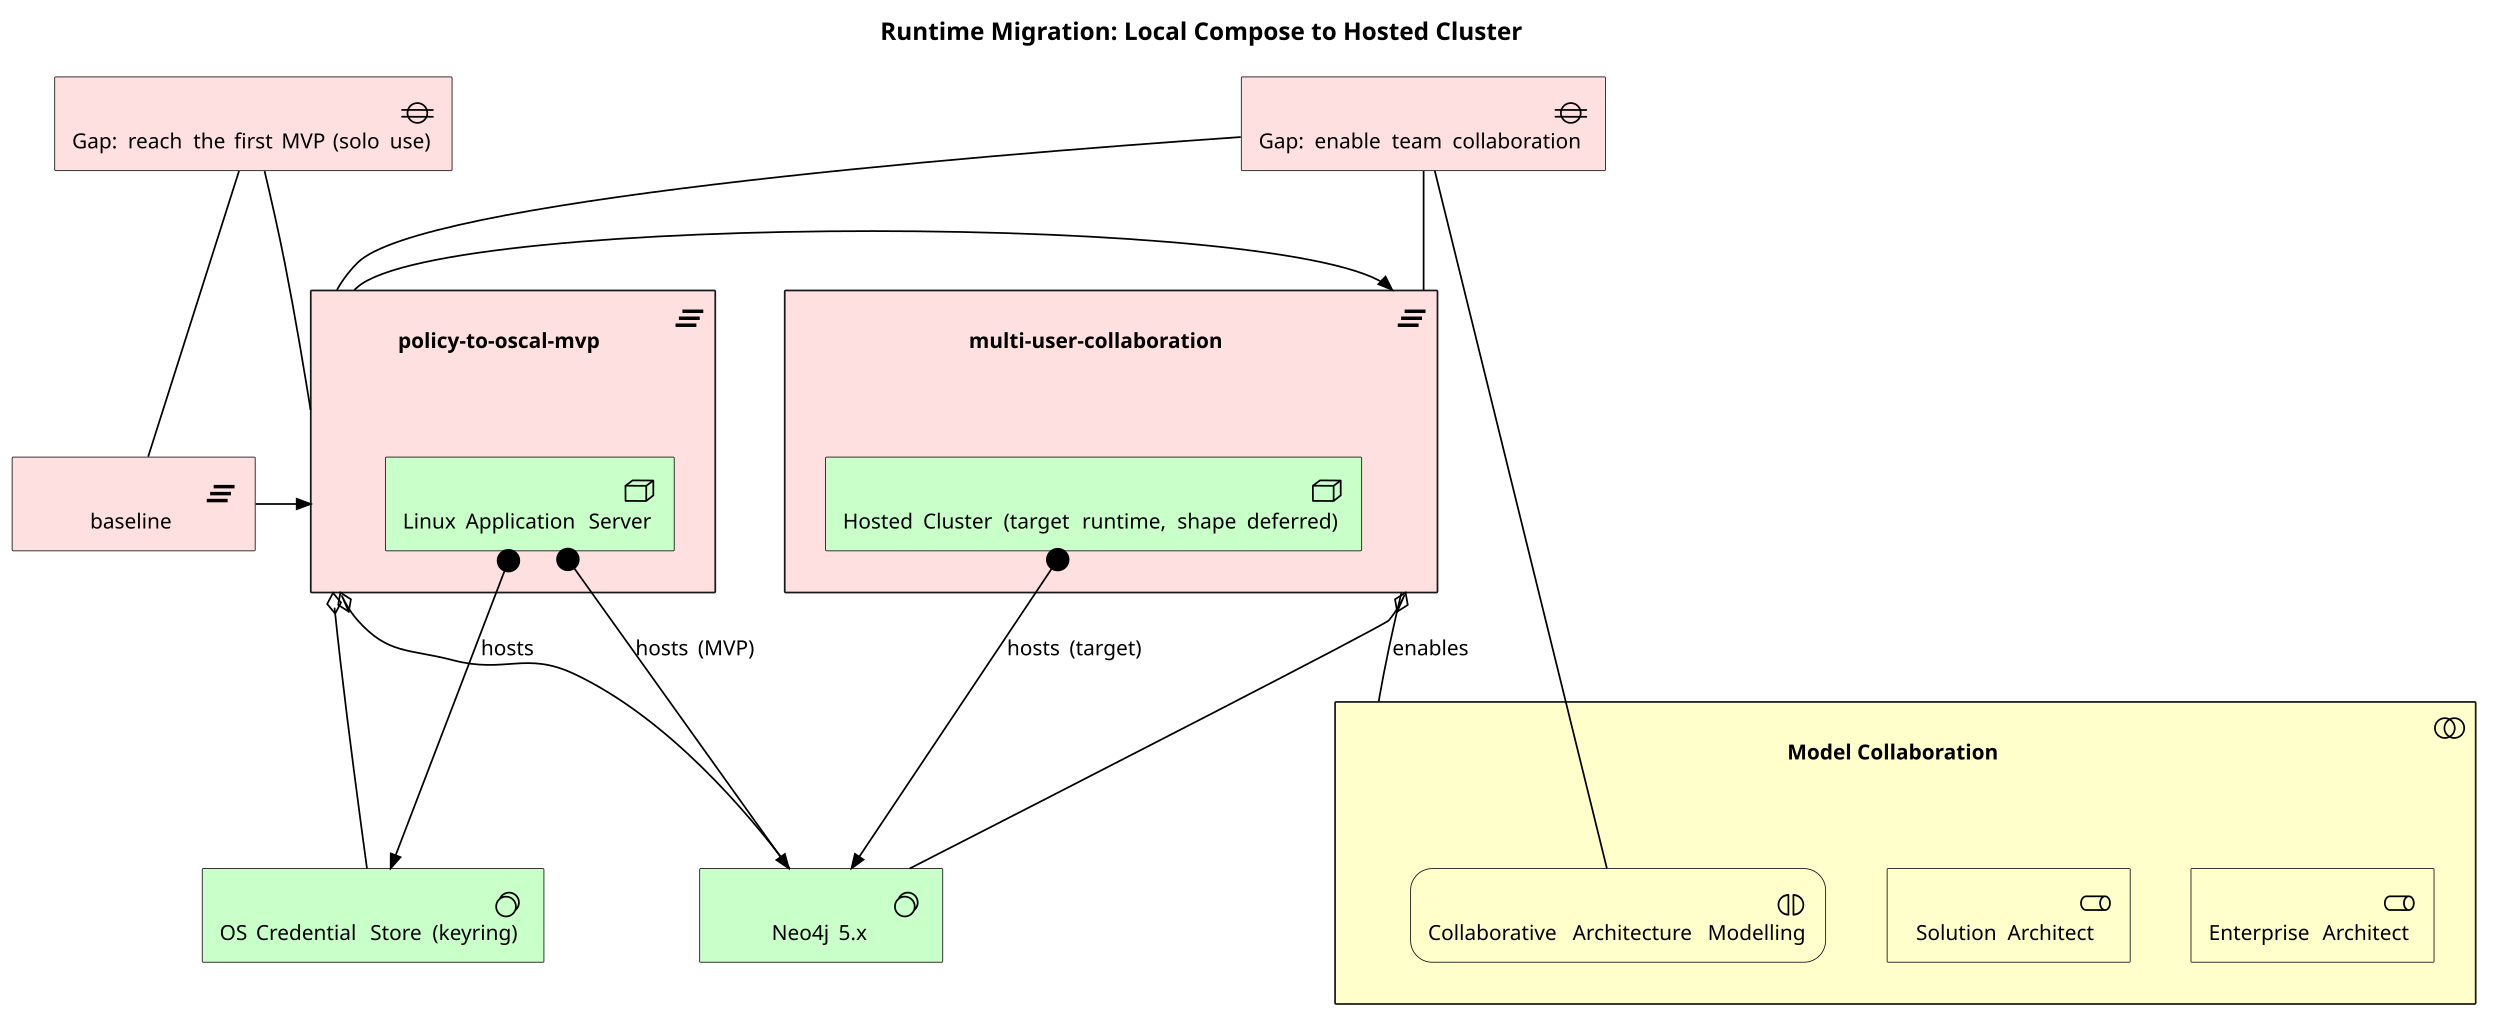
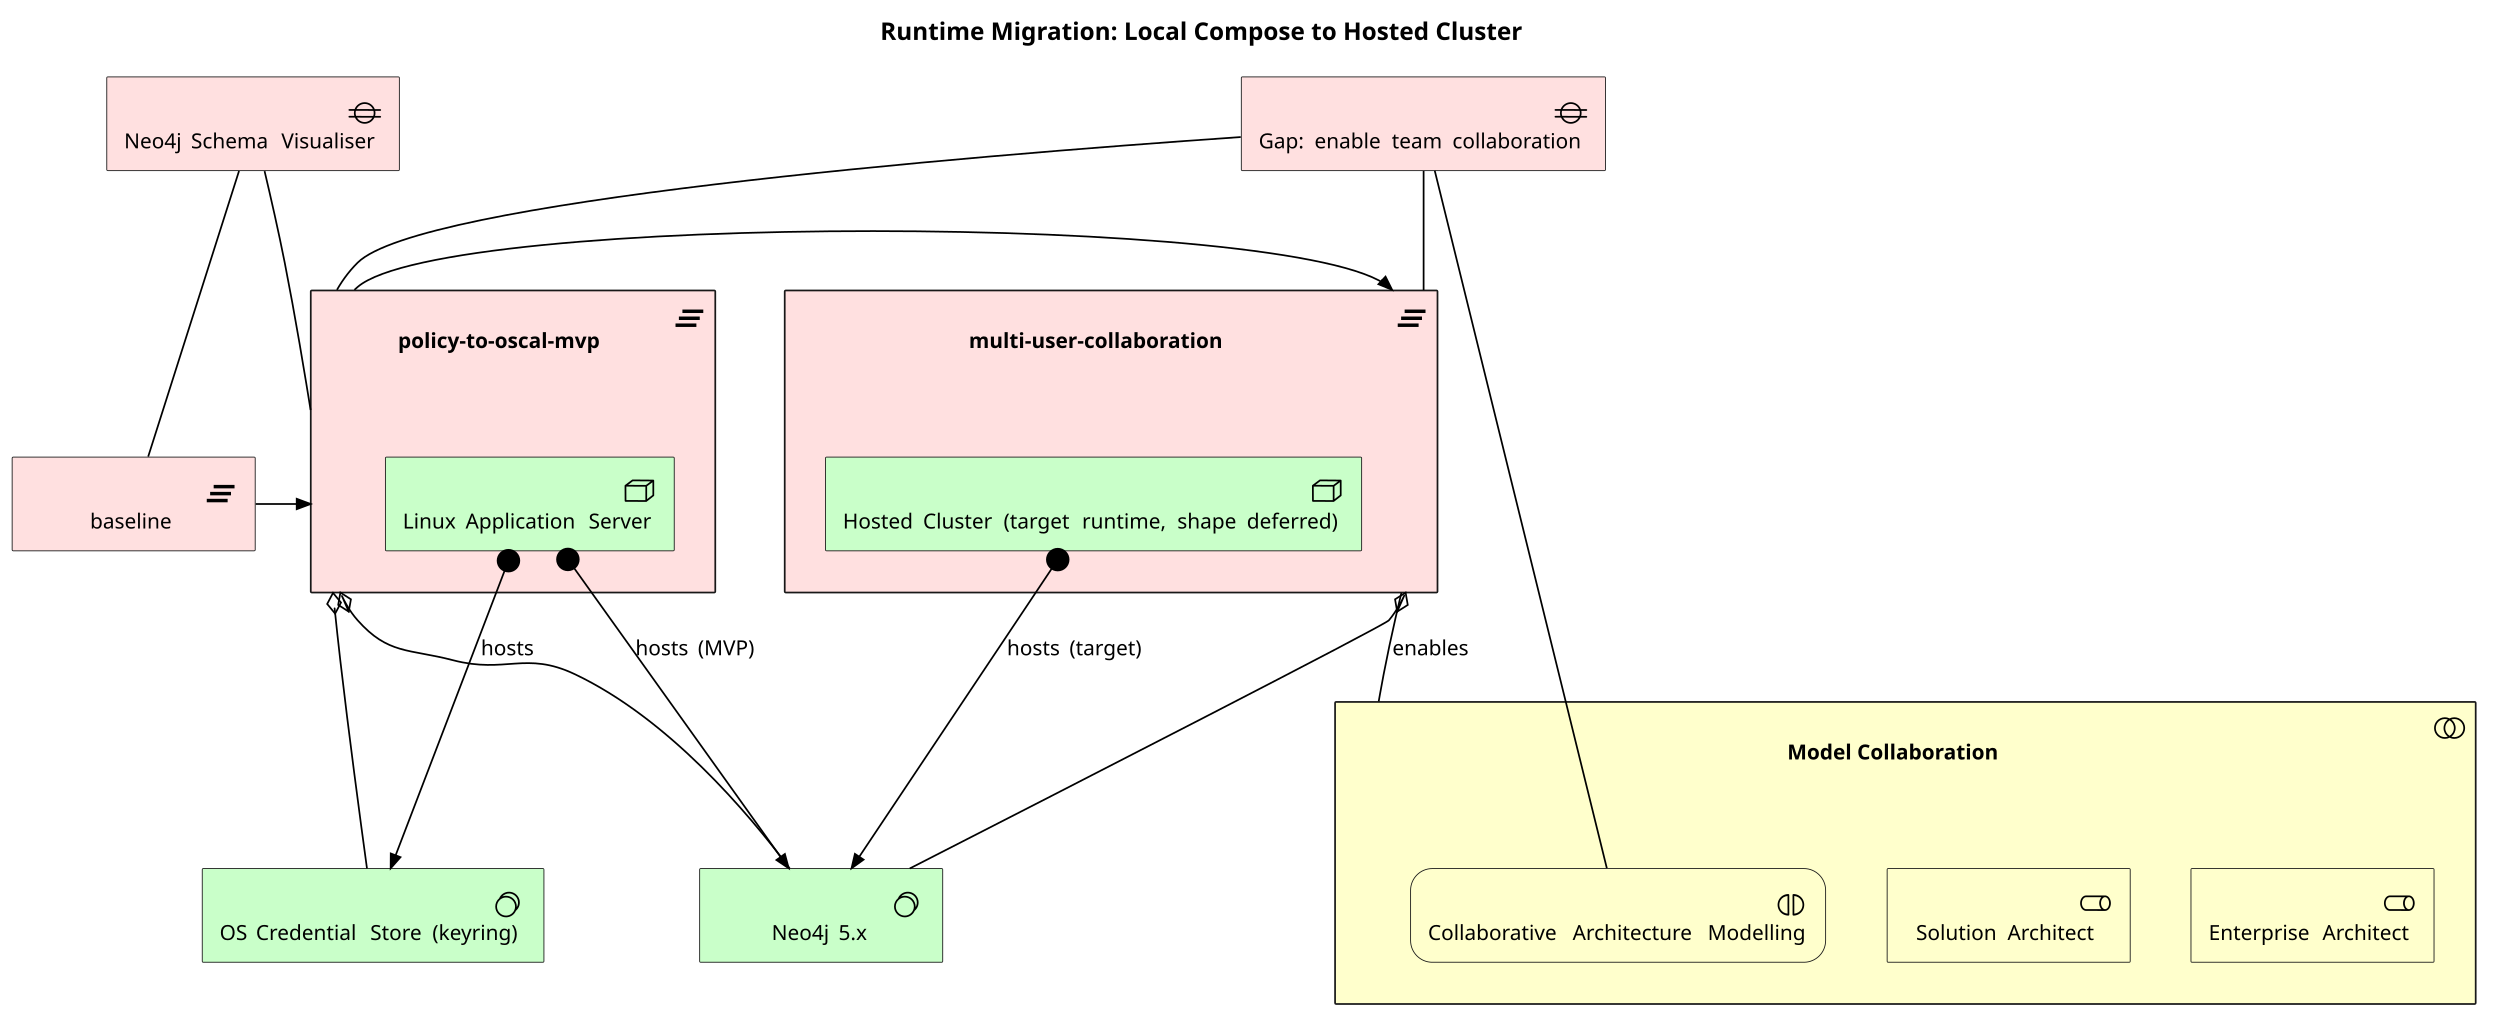
<svg xmlns="http://www.w3.org/2000/svg" version="1.1" data-diagram-type="DESCRIPTION" style="width:1440px;height:592px;background:#FFFFFF;" width="1440px" height="592px" viewBox="0 0 1440 592" zoomAndPan="magnify" preserveAspectRatio="none" contentStyleType="text/css">
  <defs />
  <g font-family="sans-serif" lengthAdjust="spacing">
    <g class="title" data-source-line="3">
      <text x="507.002" y="22.995" fill="#000" font-size="14" textLength="418.995" font-weight="700">Runtime Migration: Local Compose to Hosted Cluster</text>
    </g>
    <g class="cluster" data-qualified-name="e_id2aa180bf48e258" id="ent0001" data-source-line="121">
      <rect x="769" y="404.297" width="657" height="174" fill="#FFC" style="stroke:#181818;stroke-width:1;" rx="0.5" ry="0.5" />
      <path d="M1408.191,413.157 A0.5,0.5 0 0 0 1408.17,413.167 A0.5,0.5 0 0 0 1408.15,413.159 C1404.731,413.206 1401.985,416.023 1402.025,419.442 C1402.066,422.862 1404.879,425.612 1408.298,425.577 C1409.254,425.567 1410.158,425.341 1410.964,424.945 C1411.807,425.359 1412.755,425.588 1413.756,425.577 C1417.175,425.542 1419.93,422.735 1419.9,419.315 C1419.871,415.896 1417.068,413.134 1413.648,413.157 A0.5,0.5 0 0 0 1413.635,413.171 A0.5,0.5 0 0 0 1413.607,413.159 C1412.659,413.172 1411.763,413.398 1410.963,413.791 C1410.127,413.379 1409.185,413.15 1408.191,413.157 M1413.633,414.148 A0.5,0.5 0 0 0 1413.656,414.158 C1416.536,414.138 1418.876,416.444 1418.9,419.324 C1418.925,422.203 1416.624,424.548 1413.744,424.578 C1413.135,424.584 1412.549,424.486 1412.004,424.3 C1413.5,423.153 1414.46,421.342 1414.443,419.315 C1414.426,417.328 1413.472,415.563 1412.004,414.437 C1412.511,414.264 1413.055,414.167 1413.621,414.16 A0.5,0.5 0 0 0 1413.632,414.148 M1408.183,414.152 A0.5,0.5 0 0 0 1408.199,414.158 C1408.803,414.154 1409.384,414.252 1409.924,414.436 C1408.42,415.587 1407.458,417.408 1407.482,419.442 C1407.506,421.423 1408.459,423.179 1409.922,424.299 C1409.409,424.474 1408.86,424.572 1408.287,424.578 C1405.407,424.607 1403.06,422.31 1403.025,419.431 C1402.991,416.551 1405.285,414.199 1408.164,414.16 A0.5,0.5 0 0 0 1408.183,414.152 M1410.964,414.926 C1412.44,415.834 1413.427,417.459 1413.443,419.324 C1413.459,421.221 1412.465,422.886 1410.962,423.81 C1409.491,422.906 1408.505,421.29 1408.482,419.431 C1408.46,417.527 1409.455,415.853 1410.964,414.926" fill="#000" />
      <text x="1029.467" y="437.436" fill="#000" font-size="12" textLength="136.066" font-weight="700" font-family="Verdana">Model Collaboration</text>
    </g>
    <g class="cluster" data-qualified-name="e_id5024d2087dac51" id="ent0010" data-source-line="320">
      <rect x="452" y="167.297" width="376" height="174" fill="#FFE0E0" style="stroke:#181818;stroke-width:1;" rx="0.5" ry="0.5" />
      <path d="M809.073,178.297 L809.073,180.297 L821.092,180.297 L821.092,178.297 M807.038,182.318 L807.038,184.318 L819.058,184.318 L819.058,182.318 M805.096,186.318 L805.096,188.319 L817.117,188.319 L817.117,186.318" fill="#000" />
      <text x="558.06" y="200.436" fill="#000" font-size="12" textLength="163.881" font-weight="700" font-family="Verdana">multi-user-collaboration</text>
    </g>
    <g class="cluster" data-qualified-name="e_idb94c55ad2a0756" id="ent0012" data-source-line="320">
      <rect x="179" y="167.297" width="233" height="174" fill="#FFE0E0" style="stroke:#181818;stroke-width:1;" rx="0.5" ry="0.5" />
      <path d="M393.073,178.297 L393.073,180.297 L405.092,180.297 L405.092,178.297 M391.038,182.318 L391.038,184.318 L403.058,184.318 L403.058,182.318 M389.096,186.318 L389.096,188.319 L401.117,188.319 L401.117,186.318" fill="#000" />
      <text x="229.228" y="200.436" fill="#000" font-size="12" textLength="132.545" font-weight="700" font-family="Verdana">policy-to-oscal-mvp</text>
    </g>
    <g class="entity" data-qualified-name="e_id2aa180bf48e258.e_id2b5394f913985a" id="ent0002" data-source-line="117">
      <rect x="1262" y="500.297" width="140" height="53.969" fill="#FFC" style="stroke:#181818;stroke-width:0.5;" rx="0.5" ry="0.5" />
      <path d="M1387.445,515.771 L1376.582,515.779 A0.5,0.5 0 0 0 1376.572,515.779 C1375.584,515.797 1374.711,516.346 1374.111,517.156 C1373.512,517.966 1373.159,519.044 1373.158,520.224 C1373.158,521.404 1373.51,522.484 1374.109,523.294 C1374.709,524.105 1375.58,524.654 1376.569,524.673 A0.5,0.5 0 0 0 1376.578,524.673 A0.5,0.5 0 0 0 1376.588,524.673 L1387.51,524.683 L1387.51,524.682 C1388.335,524.68 1389.153,524.27 1389.77,523.517 A0.5,0.5 0 0 0 1389.789,523.453 A0.5,0.5 0 0 0 1389.849,523.417 C1391.145,521.725 1391.21,519.073 1390.016,517.269 C1389.418,516.367 1388.566,515.83 1387.668,515.774 C1387.615,515.771 1387.562,515.772 1387.51,515.772 L1387.51,515.771 L1387.448,515.771 C1387.447,515.771 1387.445,515.771 1387.445,515.771 M1387.51,516.77 C1387.542,516.77 1387.574,516.771 1387.606,516.773 C1388.153,516.807 1388.722,517.125 1389.182,517.82 C1390.102,519.21 1390.037,521.529 1389.057,522.808 A0.5,0.5 0 0 0 1389.043,522.859 A0.5,0.5 0 0 0 1388.996,522.884 C1388.534,523.449 1388.016,523.685 1387.51,523.683 L1387.507,523.683 C1387.465,523.683 1387.422,523.68 1387.379,523.677 C1386.832,523.63 1386.263,523.298 1385.81,522.591 C1384.904,521.177 1385,518.86 1385.992,517.607 C1386.439,517.043 1386.946,516.79 1387.442,516.771 L1387.51,516.771 M1385.391,516.772 C1385.329,516.84 1385.268,516.912 1385.209,516.986 C1383.89,518.651 1383.796,521.302 1384.967,523.13 C1385.096,523.332 1385.238,523.516 1385.39,523.681 L1376.588,523.673 L1376.588,523.673 C1375.956,523.661 1375.37,523.317 1374.914,522.701 C1374.458,522.084 1374.158,521.203 1374.159,520.224 C1374.159,519.245 1374.458,518.366 1374.914,517.749 C1375.37,517.133 1375.958,516.79 1376.59,516.778" fill="#000" />
      <text x="1272.193" y="541.436" fill="#000" font-size="12" textLength="61.729" font-family="Verdana">Enterprise</text>
      <text x="1333.922" y="541.436" fill="#000" font-size="12" font-family="Verdana"> </text>
      <text x="1337.736" y="541.436" fill="#000" font-size="12" textLength="54.07" font-family="Verdana">Architect</text>
    </g>
    <g class="entity" data-qualified-name="e_id2aa180bf48e258.e_ide2cb7f3efa6256" id="ent0003" data-source-line="117">
      <rect x="1087" y="500.297" width="140" height="53.969" fill="#FFC" style="stroke:#181818;stroke-width:0.5;" rx="0.5" ry="0.5" />
      <path d="M1212.445,515.771 L1201.582,515.779 A0.5,0.5 0 0 0 1201.572,515.779 C1200.584,515.797 1199.711,516.346 1199.111,517.156 C1198.512,517.966 1198.159,519.044 1198.158,520.224 C1198.158,521.404 1198.51,522.484 1199.109,523.294 C1199.709,524.105 1200.58,524.654 1201.569,524.673 A0.5,0.5 0 0 0 1201.578,524.673 A0.5,0.5 0 0 0 1201.588,524.673 L1212.51,524.683 L1212.51,524.682 C1213.335,524.68 1214.153,524.27 1214.77,523.517 A0.5,0.5 0 0 0 1214.789,523.453 A0.5,0.5 0 0 0 1214.849,523.417 C1216.145,521.725 1216.21,519.073 1215.016,517.269 C1214.418,516.367 1213.566,515.83 1212.668,515.774 C1212.615,515.771 1212.562,515.772 1212.51,515.772 L1212.51,515.771 L1212.448,515.771 C1212.447,515.771 1212.445,515.771 1212.445,515.771 M1212.51,516.77 C1212.542,516.77 1212.574,516.771 1212.606,516.773 C1213.153,516.807 1213.722,517.125 1214.182,517.82 C1215.102,519.21 1215.037,521.529 1214.057,522.808 A0.5,0.5 0 0 0 1214.043,522.859 A0.5,0.5 0 0 0 1213.996,522.884 C1213.534,523.449 1213.016,523.685 1212.51,523.683 L1212.507,523.683 C1212.465,523.683 1212.422,523.68 1212.379,523.677 C1211.832,523.63 1211.263,523.298 1210.81,522.591 C1209.904,521.177 1210,518.86 1210.992,517.607 C1211.439,517.043 1211.946,516.79 1212.442,516.771 L1212.51,516.771 M1210.391,516.772 C1210.329,516.84 1210.268,516.912 1210.209,516.986 C1208.89,518.651 1208.796,521.302 1209.967,523.13 C1210.096,523.332 1210.238,523.516 1210.39,523.681 L1201.588,523.673 L1201.588,523.673 C1200.956,523.661 1200.37,523.317 1199.914,522.701 C1199.458,522.084 1199.158,521.203 1199.159,520.224 C1199.159,519.245 1199.458,518.366 1199.914,517.749 C1200.37,517.133 1200.958,516.79 1201.59,516.778" fill="#000" />
      <text x="1103.615" y="541.436" fill="#000" font-size="12" textLength="48.885" font-family="Verdana">Solution</text>
      <text x="1152.5" y="541.436" fill="#000" font-size="12" font-family="Verdana"> </text>
      <text x="1156.314" y="541.436" fill="#000" font-size="12" textLength="54.07" font-family="Verdana">Architect</text>
    </g>
    <g class="entity" data-qualified-name="e_id2aa180bf48e258.e_ida5ff14a2a5eb53" id="ent0004" data-source-line="133">
      <rect x="812.5" y="500.297" width="239.053" height="53.969" fill="#FFC" style="stroke:#181818;stroke-width:0.5;" rx="12.5" ry="12.5" />
      <path d="M1030.113,514.967 C1027.888,514.963 1025.831,516.151 1024.72,518.078 C1023.61,520.006 1023.616,522.381 1024.736,524.303 C1025.856,526.225 1027.919,527.402 1030.144,527.387 A0.5,0.5 0 0 0 1030.64,526.883 L1030.601,521.176 L1030.612,515.469 A0.5,0.5 0 0 0 1030.113,514.967 M1032.988,514.967 A0.5,0.5 0 0 0 1032.49,515.471 L1032.529,521.178 L1032.517,526.887 A0.5,0.5 0 0 0 1033.017,527.387 C1035.241,527.391 1037.299,526.205 1038.409,524.277 C1039.52,522.35 1039.516,519.973 1038.396,518.051 C1037.276,516.129 1035.212,514.952 1032.987,514.967 M1033.493,516.098 C1035.153,516.256 1036.681,517.095 1037.531,518.555 C1038.471,520.168 1038.477,522.159 1037.544,523.778 C1036.701,525.241 1035.178,526.088 1033.519,526.254 L1033.529,521.178 A0.5,0.5 0 0 0 1033.529,521.174 M1029.611,516.1 L1029.601,521.176 A0.5,0.5 0 0 0 1029.601,521.182 L1029.636,526.256 C1027.977,526.098 1026.449,525.259 1025.599,523.799 C1024.659,522.185 1024.655,520.195 1025.587,518.577 C1026.431,517.113 1027.952,516.267 1029.611,516.1" fill="#000" />
      <text x="822.5" y="541.436" fill="#000" font-size="12" textLength="79.512" font-family="Verdana">Collaborative</text>
      <text x="902.012" y="541.436" fill="#000" font-size="12" font-family="Verdana"> </text>
      <text x="905.826" y="541.436" fill="#000" font-size="12" textLength="73.992" font-family="Verdana">Architecture</text>
      <text x="979.818" y="541.436" fill="#000" font-size="12" font-family="Verdana"> </text>
      <text x="983.633" y="541.436" fill="#000" font-size="12" textLength="57.92" font-family="Verdana">Modelling</text>
    </g>
    <g class="entity" data-qualified-name="e_id5024d2087dac51.e_id77a3094245ca50" id="ent0011" data-source-line="203">
      <rect x="475.5" y="263.297" width="308.803" height="53.969" fill="#C9FFC9" style="stroke:#181818;stroke-width:0.5;" rx="0.5" ry="0.5" />
      <path d="M760.326,276.197 A0.5,0.5 0 0 0 760.021,276.296 L755.92,279.371 L755.906,279.382 L755.906,279.383 A0.5,0.5 0 0 0 755.705,279.785 L755.752,288.533 A0.5,0.5 0 0 0 756.25,289.029 L768.177,289.076 A0.5,0.5 0 0 0 768.613,288.824 L772.556,285.744 A0.5,0.5 0 0 0 772.747,285.349 L772.747,276.789 A0.5,0.5 0 0 0 772.251,276.288 M760.486,277.197 L770.76,277.277 L768.015,279.329 L757.698,279.288 M771.748,277.788 L771.748,285.105 L768.679,287.504 L768.679,280.079 M756.707,280.284 L767.679,280.328 L767.679,288.074 L756.749,288.031" fill="#000" />
      <text x="485.5" y="304.436" fill="#000" font-size="12" textLength="42.322" font-family="Verdana">Hosted</text>
      <text x="527.822" y="304.436" fill="#000" font-size="12" font-family="Verdana"> </text>
      <text x="531.637" y="304.436" fill="#000" font-size="12" textLength="42.592" font-family="Verdana">Cluster</text>
      <text x="574.229" y="304.436" fill="#000" font-size="12" font-family="Verdana"> </text>
      <text x="578.043" y="304.436" fill="#000" font-size="12" textLength="41.379" font-family="Verdana">(target</text>
      <text x="619.422" y="304.436" fill="#000" font-size="12" font-family="Verdana"> </text>
      <text x="623.236" y="304.436" fill="#000" font-size="12" textLength="51.07" font-family="Verdana">runtime,</text>
      <text x="674.307" y="304.436" fill="#000" font-size="12" font-family="Verdana"> </text>
      <text x="678.121" y="304.436" fill="#000" font-size="12" textLength="36.211" font-family="Verdana">shape</text>
      <text x="714.332" y="304.436" fill="#000" font-size="12" font-family="Verdana"> </text>
      <text x="718.146" y="304.436" fill="#000" font-size="12" textLength="56.156" font-family="Verdana">deferred)</text>
    </g>
    <g class="entity" data-qualified-name="e_idb94c55ad2a0756.e_id87c8b07cea4751" id="ent0013" data-source-line="203">
      <rect x="222" y="263.297" width="166.361" height="53.969" fill="#C9FFC9" style="stroke:#181818;stroke-width:0.5;" rx="0.5" ry="0.5" />
      <path d="M364.384,276.197 A0.5,0.5 0 0 0 364.08,276.296 L359.979,279.371 L359.964,279.382 L359.965,279.383 A0.5,0.5 0 0 0 359.763,279.785 L359.81,288.533 A0.5,0.5 0 0 0 360.309,289.029 L372.236,289.076 A0.5,0.5 0 0 0 372.672,288.824 L376.615,285.744 A0.5,0.5 0 0 0 376.806,285.349 L376.806,276.789 A0.5,0.5 0 0 0 376.31,276.288 M364.545,277.197 L374.819,277.277 L372.074,279.329 L361.757,279.288 M375.807,277.788 L375.807,285.105 L372.738,287.504 L372.738,280.079 M360.766,280.284 L371.738,280.328 L371.738,288.074 L360.808,288.031" fill="#000" />
      <text x="232" y="304.436" fill="#000" font-size="12" textLength="32.332" font-family="Verdana">Linux</text>
      <text x="264.332" y="304.436" fill="#000" font-size="12" font-family="Verdana"> </text>
      <text x="268.146" y="304.436" fill="#000" font-size="12" textLength="67.049" font-family="Verdana">Application</text>
      <text x="335.195" y="304.436" fill="#000" font-size="12" font-family="Verdana"> </text>
      <text x="339.01" y="304.436" fill="#000" font-size="12" textLength="39.352" font-family="Verdana">Server</text>
    </g>
    <g class="entity" data-qualified-name="e_id4accde76fa5858" id="ent0005" data-source-line="320">
      <rect x="7" y="263.297" width="140" height="53.969" fill="#FFE0E0" style="stroke:#181818;stroke-width:0.5;" rx="0.5" ry="0.5" />
      <path d="M123.073,279.297 L123.073,281.297 L135.092,281.297 L135.092,279.297 M121.038,283.318 L121.038,285.318 L133.058,285.318 L133.058,283.318 M119.096,287.318 L119.096,289.319 L131.117,289.319 L131.117,287.318" fill="#000" />
      <text x="51.869" y="304.436" fill="#000" font-size="12" textLength="50.262" font-family="Verdana">baseline</text>
    </g>
    <g class="entity" data-qualified-name="e_id625e631f1f715e" id="ent0006" data-source-line="210">
      <rect x="403" y="500.297" width="140" height="53.969" fill="#C9FFC9" style="stroke:#181818;stroke-width:0.5;" rx="0.5" ry="0.5" />
      <path d="M522.99,513.647 C520.465,513.609 518.171,515.106 517.184,517.418 C515.81,518.574 514.944,520.313 514.967,522.245 C515.008,525.664 517.82,528.416 521.24,528.381 C523.772,528.355 525.94,526.808 526.882,524.618 A0.5,0.5 0 0 0 526.894,524.608 C528.876,522.94 529.615,520.212 528.746,517.772 C527.877,515.332 525.58,513.686 522.99,513.647 M522.975,514.647 C525.15,514.68 527.073,516.058 527.803,518.108 C528.333,519.597 528.152,521.209 527.375,522.517 C527.382,522.385 527.386,522.252 527.384,522.118 C527.355,518.698 524.552,515.938 521.132,515.961 A0.5,0.5 0 0 0 521.113,515.969 A0.5,0.5 0 0 0 521.091,515.961 C520.377,515.971 519.692,516.102 519.055,516.334 C520.041,515.259 521.456,514.624 522.974,514.647 M521.123,516.954 A0.5,0.5 0 0 0 521.141,516.962 C524.02,516.942 526.36,519.248 526.385,522.128 C526.409,525.007 524.108,527.352 521.228,527.382 C518.349,527.411 516.001,525.113 515.967,522.233 C515.948,520.645 516.637,519.217 517.742,518.249 A0.5,0.5 0 0 0 518.007,518.031 C518.866,517.374 519.938,516.978 521.105,516.962 A0.5,0.5 0 0 0 521.123,516.954" fill="#000" />
      <text x="444.482" y="541.436" fill="#000" font-size="12" textLength="34.67" font-family="Verdana">Neo4j</text>
      <text x="479.152" y="541.436" fill="#000" font-size="12" font-family="Verdana"> </text>
      <text x="482.967" y="541.436" fill="#000" font-size="12" textLength="18.551" font-family="Verdana">5.x</text>
    </g>
    <g class="entity" data-qualified-name="e_id35bf5bb401c95c" id="ent0007" data-source-line="210">
      <rect x="116.5" y="500.297" width="196.801" height="53.969" fill="#C9FFC9" style="stroke:#181818;stroke-width:0.5;" rx="0.5" ry="0.5" />
      <path d="M293.291,513.647 C290.765,513.609 288.472,515.106 287.485,517.418 C286.111,518.574 285.244,520.313 285.268,522.245 C285.308,525.664 288.121,528.416 291.541,528.381 C294.073,528.355 296.241,526.808 297.183,524.618 A0.5,0.5 0 0 0 297.195,524.608 C299.177,522.94 299.916,520.212 299.047,517.772 C298.178,515.332 295.881,513.686 293.291,513.647 M293.275,514.647 C295.451,514.68 297.373,516.058 298.103,518.108 C298.634,519.597 298.453,521.209 297.676,522.517 C297.683,522.385 297.686,522.252 297.685,522.118 C297.656,518.698 294.853,515.938 291.433,515.961 A0.5,0.5 0 0 0 291.414,515.969 A0.5,0.5 0 0 0 291.392,515.961 C290.677,515.971 289.992,516.102 289.356,516.334 C290.342,515.259 291.757,514.624 293.275,514.647 M291.424,516.954 A0.5,0.5 0 0 0 291.441,516.962 C294.321,516.942 296.661,519.248 296.685,522.128 C296.71,525.007 294.409,527.352 291.529,527.382 C288.649,527.411 286.302,525.113 286.267,522.233 C286.248,520.645 286.938,519.217 288.043,518.249 A0.5,0.5 0 0 0 288.308,518.031 C289.167,517.374 290.238,516.978 291.406,516.962 A0.5,0.5 0 0 0 291.424,516.954" fill="#000" />
      <text x="126.5" y="541.436" fill="#000" font-size="12" textLength="17.063" font-family="Verdana">OS</text>
      <text x="143.563" y="541.436" fill="#000" font-size="12" font-family="Verdana"> </text>
      <text x="147.377" y="541.436" fill="#000" font-size="12" textLength="62.027" font-family="Verdana">Credential</text>
      <text x="209.404" y="541.436" fill="#000" font-size="12" font-family="Verdana"> </text>
      <text x="213.219" y="541.436" fill="#000" font-size="12" textLength="31.98" font-family="Verdana">Store</text>
      <text x="245.199" y="541.436" fill="#000" font-size="12" font-family="Verdana"> </text>
      <text x="249.014" y="541.436" fill="#000" font-size="12" textLength="54.287" font-family="Verdana">(keyring)</text>
    </g>
-     <g class="entity" data-qualified-name="e_id4b156310597055" id="ent0008" data-source-line="323">
-       <rect x="31.5" y="44.297" width="228.887" height="53.969" fill="#FFE0E0" style="stroke:#181818;stroke-width:0.5;" rx="0.5" ry="0.5" />
-       <path d="M240.365,58.867 A0.5,0.5 0 0 0 240.343,58.877 A0.5,0.5 0 0 0 240.324,58.869 C237.727,58.904 235.518,60.538 234.623,62.82 L231.554,62.812 A0.5,0.5 0 0 0 231.052,63.31 A0.5,0.5 0 0 0 231.552,63.812 L234.326,63.819 C234.237,64.249 234.193,64.695 234.199,65.152 C234.205,65.704 234.284,66.239 234.426,66.748 L231.554,66.74 A0.5,0.5 0 0 0 231.052,67.24 A0.5,0.5 0 0 0 231.552,67.739 L234.802,67.748 C235.813,69.86 237.982,71.312 240.472,71.287 C242.905,71.262 245.002,69.832 245.999,67.778 L249.376,67.787 A0.5,0.5 0 0 0 249.878,67.289 A0.5,0.5 0 0 0 249.379,66.787 L246.381,66.779 C246.541,66.221 246.624,65.632 246.619,65.023 C246.615,64.622 246.574,64.23 246.498,63.851 L249.377,63.859 A0.5,0.5 0 0 0 249.878,63.359 A0.5,0.5 0 0 0 249.379,62.859 L246.206,62.851 C245.303,60.508 243.019,58.849 240.365,58.867 M240.363,59.857 A0.5,0.5 0 0 0 240.372,59.867 C242.47,59.853 244.282,61.072 245.121,62.848 L235.707,62.823 C236.535,61.095 238.288,59.895 240.337,59.867 A0.5,0.5 0 0 0 240.363,59.857 M235.35,63.822 L245.474,63.848 C245.565,64.228 245.615,64.625 245.618,65.033 C245.623,65.644 245.524,66.23 245.337,66.776 L235.471,66.75 C235.3,66.244 235.205,65.702 235.198,65.138 C235.193,64.684 235.245,64.243 235.349,63.822 M235.933,67.751 L244.869,67.775 C243.967,69.266 242.336,70.268 240.46,70.287 C238.537,70.306 236.852,69.288 235.933,67.751" fill="#000" />
-       <text x="41.5" y="85.436" fill="#000" font-size="12" textLength="28.313" font-family="Verdana">Gap:</text>
-       <text x="69.813" y="85.436" fill="#000" font-size="12" font-family="Verdana"> </text>
-       <text x="73.627" y="85.436" fill="#000" font-size="12" textLength="33.873" font-family="Verdana">reach</text>
-       <text x="107.5" y="85.436" fill="#000" font-size="12" font-family="Verdana"> </text>
-       <text x="111.314" y="85.436" fill="#000" font-size="12" textLength="19.693" font-family="Verdana">the</text>
-       <text x="131.008" y="85.436" fill="#000" font-size="12" font-family="Verdana"> </text>
-       <text x="134.822" y="85.436" fill="#000" font-size="12" textLength="23.449" font-family="Verdana">first</text>
-       <text x="158.271" y="85.436" fill="#000" font-size="12" font-family="Verdana"> </text>
-       <text x="162.086" y="85.436" fill="#000" font-size="12" textLength="25.799" font-family="Verdana">MVP</text>
-       <text x="187.885" y="85.436" fill="#000" font-size="12" font-family="Verdana"> </text>
-       <text x="191.699" y="85.436" fill="#000" font-size="12" textLength="28.951" font-family="Verdana">(solo</text>
-       <text x="220.65" y="85.436" fill="#000" font-size="12" font-family="Verdana"> </text>
-       <text x="224.465" y="85.436" fill="#000" font-size="12" textLength="25.922" font-family="Verdana">use)</text>
+     <g class="entity" data-qualified-name="e_id957bea8a8f2755" id="ent0008" data-source-line="323">
+       <rect x="61.5" y="44.297" width="168.535" height="53.969" fill="#FFE0E0" style="stroke:#181818;stroke-width:0.5;" rx="0.5" ry="0.5" />
+       <path d="M210.013,58.867 A0.5,0.5 0 0 0 209.991,58.877 A0.5,0.5 0 0 0 209.972,58.869 C207.375,58.904 205.166,60.538 204.272,62.82 L201.203,62.812 A0.5,0.5 0 0 0 200.701,63.31 A0.5,0.5 0 0 0 201.201,63.812 L203.975,63.819 C203.886,64.249 203.842,64.695 203.847,65.152 C203.854,65.704 203.932,66.239 204.075,66.748 L201.203,66.74 A0.5,0.5 0 0 0 200.701,67.24 A0.5,0.5 0 0 0 201.201,67.739 L204.451,67.748 C205.461,69.86 207.63,71.312 210.121,71.287 C212.554,71.262 214.651,69.832 215.648,67.778 L219.025,67.787 A0.5,0.5 0 0 0 219.527,67.289 A0.5,0.5 0 0 0 219.027,66.787 L216.03,66.779 C216.189,66.221 216.272,65.632 216.267,65.023 C216.264,64.622 216.222,64.23 216.146,63.851 L219.025,63.859 A0.5,0.5 0 0 0 219.527,63.359 A0.5,0.5 0 0 0 219.027,62.859 L215.855,62.851 C214.952,60.508 212.668,58.849 210.013,58.867 M210.011,59.857 A0.5,0.5 0 0 0 210.021,59.867 C212.118,59.853 213.93,61.072 214.769,62.848 L205.355,62.823 C206.183,61.095 207.936,59.895 209.986,59.867 A0.5,0.5 0 0 0 210.011,59.857 M204.998,63.822 L215.122,63.848 C215.213,64.228 215.263,64.625 215.267,65.033 C215.272,65.644 215.173,66.23 214.985,66.776 L205.12,66.75 C204.949,66.244 204.853,65.702 204.847,65.138 C204.841,64.684 204.894,64.243 204.998,63.822 M205.582,67.751 L214.518,67.775 C213.615,69.266 211.984,70.268 210.109,70.287 C208.186,70.306 206.5,69.288 205.582,67.751" fill="#000" />
+       <text x="71.5" y="85.436" fill="#000" font-size="12" textLength="34.67" font-family="Verdana">Neo4j</text>
+       <text x="106.17" y="85.436" fill="#000" font-size="12" font-family="Verdana"> </text>
+       <text x="109.984" y="85.436" fill="#000" font-size="12" textLength="48.246" font-family="Verdana">Schema</text>
+       <text x="158.23" y="85.436" fill="#000" font-size="12" font-family="Verdana"> </text>
+       <text x="162.045" y="85.436" fill="#000" font-size="12" textLength="57.99" font-family="Verdana">Visualiser</text>
    </g>
    <g class="entity" data-qualified-name="e_idd9da54d5550b52" id="ent0009" data-source-line="323">
      <rect x="715" y="44.297" width="209.756" height="53.969" fill="#FFE0E0" style="stroke:#181818;stroke-width:0.5;" rx="0.5" ry="0.5" />
      <path d="M904.734,58.867 A0.5,0.5 0 0 0 904.712,58.877 A0.5,0.5 0 0 0 904.693,58.869 C902.096,58.904 899.887,60.538 898.993,62.82 L895.924,62.812 A0.5,0.5 0 0 0 895.421,63.31 A0.5,0.5 0 0 0 895.921,63.812 L898.695,63.819 C898.606,64.249 898.562,64.695 898.568,65.152 C898.574,65.704 898.653,66.239 898.795,66.748 L895.924,66.74 A0.5,0.5 0 0 0 895.421,67.24 A0.5,0.5 0 0 0 895.921,67.739 L899.171,67.748 C900.182,69.86 902.351,71.312 904.841,71.287 C907.274,71.262 909.372,69.832 910.369,67.778 L913.746,67.787 A0.5,0.5 0 0 0 914.247,67.289 A0.5,0.5 0 0 0 913.748,66.787 L910.751,66.779 C910.91,66.221 910.993,65.632 910.988,65.023 C910.984,64.622 910.943,64.23 910.867,63.851 L913.746,63.859 A0.5,0.5 0 0 0 914.247,63.359 A0.5,0.5 0 0 0 913.748,62.859 L910.575,62.851 C909.672,60.508 907.388,58.849 904.734,58.867 M904.732,59.857 A0.5,0.5 0 0 0 904.742,59.867 C906.839,59.853 908.651,61.072 909.49,62.848 L900.076,62.823 C900.904,61.095 902.657,59.895 904.706,59.867 A0.5,0.5 0 0 0 904.732,59.857 M899.719,63.822 L909.843,63.848 C909.934,64.228 909.984,64.625 909.987,65.033 C909.993,65.644 909.893,66.23 909.706,66.776 L899.84,66.75 C899.669,66.244 899.574,65.702 899.567,65.138 C899.562,64.684 899.615,64.243 899.718,63.822 M900.303,67.751 L909.238,67.775 C908.336,69.266 906.705,70.268 904.829,70.287 C902.906,70.306 901.221,69.288 900.303,67.751" fill="#000" />
      <text x="725" y="85.436" fill="#000" font-size="12" textLength="28.313" font-family="Verdana">Gap:</text>
      <text x="753.313" y="85.436" fill="#000" font-size="12" font-family="Verdana"> </text>
      <text x="757.127" y="85.436" fill="#000" font-size="12" textLength="40.676" font-family="Verdana">enable</text>
      <text x="797.803" y="85.436" fill="#000" font-size="12" font-family="Verdana"> </text>
      <text x="801.617" y="85.436" fill="#000" font-size="12" textLength="31.131" font-family="Verdana">team</text>
      <text x="832.748" y="85.436" fill="#000" font-size="12" font-family="Verdana"> </text>
      <text x="836.563" y="85.436" fill="#000" font-size="12" textLength="78.193" font-family="Verdana">collaboration</text>
    </g>
    <g class="link" data-entity-1="ent0013" data-entity-2="ent0006" id="lnk14" data-source-line="349" data-link-type="dependency">
      <path d="M330.599,327.109 C362.889,372.279 417.287,448.369 449.647,493.629" style="stroke:#000;stroke-width:1;" fill="none" id="e_id87c8b07cea4751-e_id625e631f1f715e" />
      <ellipse cx="327.109" cy="322.228" rx="6" ry="6" fill="#000" style="stroke:#000;stroke-width:1.5;" />
      <polygon points="454.3,500.137,452.088,491.884,447.207,495.374,454.3,500.137" fill="#000" style="stroke:#000;stroke-width:1;stroke-linejoin:miter;stroke-miterlimit:10;" />
      <text x="366" y="377.436" fill="#000" font-size="12" textLength="32.156" font-family="Verdana">hosts</text>
      <text x="398.156" y="377.436" fill="#000" font-size="12" font-family="Verdana"> </text>
      <text x="401.971" y="377.436" fill="#000" font-size="12" textLength="35.162" font-family="Verdana">(MVP)</text>
    </g>
    <g class="link" data-entity-1="ent0011" data-entity-2="ent0006" id="lnk15" data-source-line="349" data-link-type="dependency">
      <path d="M605.933,327.325 C575.753,372.495 525.153,448.224 494.923,493.484" style="stroke:#000;stroke-width:1;" fill="none" id="e_id77a3094245ca50-e_id625e631f1f715e" />
      <ellipse cx="609.267" cy="322.336" rx="6" ry="6" fill="#000" style="stroke:#000;stroke-width:1.5;" />
      <polygon points="490.48,500.137,497.418,495.151,492.429,491.818,490.48,500.137" fill="#000" style="stroke:#000;stroke-width:1;stroke-linejoin:miter;stroke-miterlimit:10;" />
      <text x="580" y="377.436" fill="#000" font-size="12" textLength="32.156" font-family="Verdana">hosts</text>
      <text x="612.156" y="377.436" fill="#000" font-size="12" font-family="Verdana"> </text>
      <text x="615.971" y="377.436" fill="#000" font-size="12" textLength="46.061" font-family="Verdana">(target)</text>
    </g>
    <g class="link" data-entity-1="ent0013" data-entity-2="ent0007" id="lnk16" data-source-line="349" data-link-type="dependency">
      <path d="M290.728,328.553 C273.428,373.723 245.211,447.406 227.881,492.666" style="stroke:#000;stroke-width:1;" fill="none" id="e_id87c8b07cea4751-e_id35bf5bb401c95c" />
      <ellipse cx="292.874" cy="322.95" rx="6" ry="6" fill="#000" style="stroke:#000;stroke-width:1.5;" />
      <polygon points="225.02,500.137,230.682,493.739,225.079,491.593,225.02,500.137" fill="#000" style="stroke:#000;stroke-width:1;stroke-linejoin:miter;stroke-miterlimit:10;" />
      <text x="277" y="377.436" fill="#000" font-size="12" textLength="32.156" font-family="Verdana">hosts</text>
    </g>
    <g class="link" data-entity-1="ent0012" data-entity-2="ent0006" id="lnk17" data-source-line="349" data-link-type="aggregation">
      <path d="M200.867,352.308 C201.059,352.738 196.741,342.812 196.941,343.237 C197.741,344.939 198.604,346.609 199.537,348.232 C201.402,351.478 203.543,354.537 206,357.297 C223.62,377.087 235.36,373.617 261,380.297 C291.3,388.197 302.7,374.887 331,388.297 C384.74,413.757 430.7,467.827 454.85,500.217" style="stroke:#000;stroke-width:1;" fill="none" id="e_idb94c55ad2a0756-backto-e_id625e631f1f715e" />
      <polygon points="196.068,341.31,194.801,348.409,200.867,352.308,202.134,345.209,196.068,341.31" fill="none" style="stroke:#000;stroke-width:1;stroke-linejoin:miter;stroke-miterlimit:10;" />
      <text x="262" y="377.436" fill="#000" font-size="12" font-family="Verdana"> </text>
    </g>
    <g class="link" data-entity-1="ent0012" data-entity-2="ent0007" id="lnk18" data-source-line="349" data-link-type="aggregation">
      <path d="M193.038,353.449 C193.286,355.877 192.511,348.211 192.769,350.685 C193.798,360.579 194.895,370.732 196,380.297 C200.86,422.317 207.38,471.027 211.38,500.217" style="stroke:#000;stroke-width:1;" fill="none" id="e_idb94c55ad2a0756-backto-e_id35bf5bb401c95c" />
      <polygon points="191.826,341.51,188.453,347.884,193.038,353.449,196.412,347.076,191.826,341.51" fill="none" style="stroke:#000;stroke-width:1;stroke-linejoin:miter;stroke-miterlimit:10;" />
      <text x="197" y="377.436" fill="#000" font-size="12" font-family="Verdana"> </text>
    </g>
    <g class="link" data-entity-1="ent0010" data-entity-2="ent0006" id="lnk19" data-source-line="349" data-link-type="aggregation">
      <path d="M804.782,352.316 C804.589,352.749 809.095,342.528 808.894,342.958 C808.092,344.678 807.232,346.368 806.31,348.017 C804.466,351.315 802.374,354.444 800,357.297 C797.55,360.237 615.31,453.587 523.99,500.257" style="stroke:#000;stroke-width:1;" fill="none" id="e_id5024d2087dac51-backto-e_id625e631f1f715e" />
      <polygon points="809.629,341.339,803.547,345.212,804.782,352.316,810.865,348.443,809.629,341.339" fill="none" style="stroke:#000;stroke-width:1;stroke-linejoin:miter;stroke-miterlimit:10;" />
      <text x="782" y="377.436" fill="#000" font-size="12" font-family="Verdana"> </text>
    </g>
    <g class="link" data-entity-1="ent0005" data-entity-2="ent0012" id="lnk20" data-source-line="349" data-link-type="dependency">
      <path d="M147.29,290.297 C157.055,290.297 166.125,290.297 173.124,290.297 C174.873,290.297 176.494,290.297 177.963,290.297 C178.147,290.297 178.328,290.297 178.507,290.297 C178.596,290.297 178.685,290.297 178.773,290.297 C178.817,290.297 170.861,290.297 170.905,290.297" style="stroke:#000;stroke-width:1;" fill="none" id="e_id4accde76fa5858-to-e_idb94c55ad2a0756" />
      <polygon points="178.905,290.297,170.905,287.297,170.905,293.297,178.905,290.297" fill="#000" style="stroke:#000;stroke-width:1;stroke-linejoin:miter;stroke-miterlimit:10;" />
      <text x="165.32" y="284.436" fill="#000" font-size="12" font-family="Verdana"> </text>
    </g>
    <g class="link" data-entity-1="ent0012" data-entity-2="ent0010" id="lnk21" data-source-line="349" data-link-type="dependency">
      <path d="M204.14,166.967 C204.745,166.399 205.365,165.842 206,165.297 C256.05,122.277 749.78,122.477 800,165.297 C800.638,165.84 795.403,160.947 796.012,161.513" style="stroke:#000;stroke-width:1;" fill="none" id="e_idb94c55ad2a0756-to-e_id5024d2087dac51" />
      <polygon points="801.869,166.962,798.055,159.316,793.968,163.71,801.869,166.962" fill="#000" style="stroke:#000;stroke-width:1;stroke-linejoin:miter;stroke-miterlimit:10;" />
      <text x="206.5" y="140.436" fill="#000" font-size="12" font-family="Verdana"> </text>
    </g>
    <g class="link" data-entity-1="ent0008" data-entity-2="ent0005" id="lnk22" data-source-line="349" data-link-type="association">
-       <path d="M137.68,98.477 C124.41,140.177 98.63,221.267 85.35,263.027" style="stroke:#000;stroke-width:1;" fill="none" id="e_id4b156310597055-e_id4accde76fa5858" />
+       <path d="M137.68,98.477 C124.41,140.177 98.63,221.267 85.35,263.027" style="stroke:#000;stroke-width:1;" fill="none" id="e_id957bea8a8f2755-e_id4accde76fa5858" />
      <text x="129" y="140.436" fill="#000" font-size="12" font-family="Verdana"> </text>
    </g>
    <g class="link" data-entity-1="ent0008" data-entity-2="ent0012" id="lnk23" data-source-line="349" data-link-type="association">
-       <path d="M152.39,98.547 C156.02,113.877 160.52,133.627 164,151.297 C166.96,166.309 169.856,182.291 172.541,197.855 C173.883,205.636 175.172,213.314 176.39,220.714 C176.999,224.414 177.59,228.045 178.161,231.584 C178.304,232.469 178.445,233.348 178.586,234.222 C178.656,234.658 178.726,235.093 178.795,235.527 C178.83,235.743 178.864,235.96 178.899,236.176" style="stroke:#000;stroke-width:1;" fill="none" id="e_id4b156310597055-e_idb94c55ad2a0756" />
+       <path d="M152.39,98.547 C156.02,113.877 160.52,133.627 164,151.297 C166.96,166.309 169.856,182.291 172.541,197.855 C173.883,205.636 175.172,213.314 176.39,220.714 C176.999,224.414 177.59,228.045 178.161,231.584 C178.304,232.469 178.445,233.348 178.586,234.222 C178.656,234.658 178.726,235.093 178.795,235.527 C178.83,235.743 178.864,235.96 178.899,236.176" style="stroke:#000;stroke-width:1;" fill="none" id="e_id957bea8a8f2755-e_idb94c55ad2a0756" />
      <text x="164" y="140.436" fill="#000" font-size="12" font-family="Verdana"> </text>
    </g>
    <g class="link" data-entity-1="ent0009" data-entity-2="ent0012" id="lnk24" data-source-line="349" data-link-type="association">
      <path d="M714.68,78.937 C548.71,90.427 241.45,116.167 206,151.297 C203.295,153.978 200.851,156.852 198.646,159.884 C197.543,161.4 196.501,162.956 195.515,164.547 C195.022,165.343 194.544,166.147 194.079,166.96" style="stroke:#000;stroke-width:1;" fill="none" id="e_idd9da54d5550b52-e_idb94c55ad2a0756" />
      <text x="266" y="140.436" fill="#000" font-size="12" font-family="Verdana"> </text>
    </g>
    <g class="link" data-entity-1="ent0009" data-entity-2="ent0010" id="lnk25" data-source-line="349" data-link-type="association">
      <path d="M820,98.477 C820,112.679 820,131.448 820,151.675 C820,156.732 820,161.88 820,167.071" style="stroke:#000;stroke-width:1;" fill="none" id="e_idd9da54d5550b52-e_id5024d2087dac51" />
      <text x="821" y="140.436" fill="#000" font-size="12" font-family="Verdana"> </text>
    </g>
    <g class="link" data-entity-1="ent0010" data-entity-2="ent0001" id="lnk26" data-source-line="349" data-link-type="association">
      <path d="M807.222,341.413 C807.183,341.574 807.145,341.736 807.106,341.898 C806.952,342.545 806.797,343.195 806.642,343.848 C806.333,345.153 806.023,346.469 805.713,347.793 C805.092,350.441 804.472,353.123 803.857,355.825 C801.396,366.632 799.01,377.757 797,388.297 C796.286,392.043 795.585,395.85 794.896,399.696 C794.724,400.658 794.553,401.622 794.383,402.589 C794.297,403.072 794.212,403.555 794.128,404.04" style="stroke:#000;stroke-width:1;" fill="none" id="e_id5024d2087dac51-e_id2aa180bf48e258" />
      <text x="802" y="377.436" fill="#000" font-size="12" textLength="46.928" font-family="Verdana">enables</text>
    </g>
    <g class="link" data-entity-1="ent0009" data-entity-2="ent0004" id="lnk27" data-source-line="349" data-link-type="association">
      <path d="M826.42,98.337 C846.16,178.317 905.74,419.857 925.53,500.077" style="stroke:#000;stroke-width:1;" fill="none" id="e_idd9da54d5550b52-e_ida5ff14a2a5eb53" />
      <text x="889" y="294.936" fill="#000" font-size="12" font-family="Verdana"> </text>
    </g>
  </g>
</svg>
